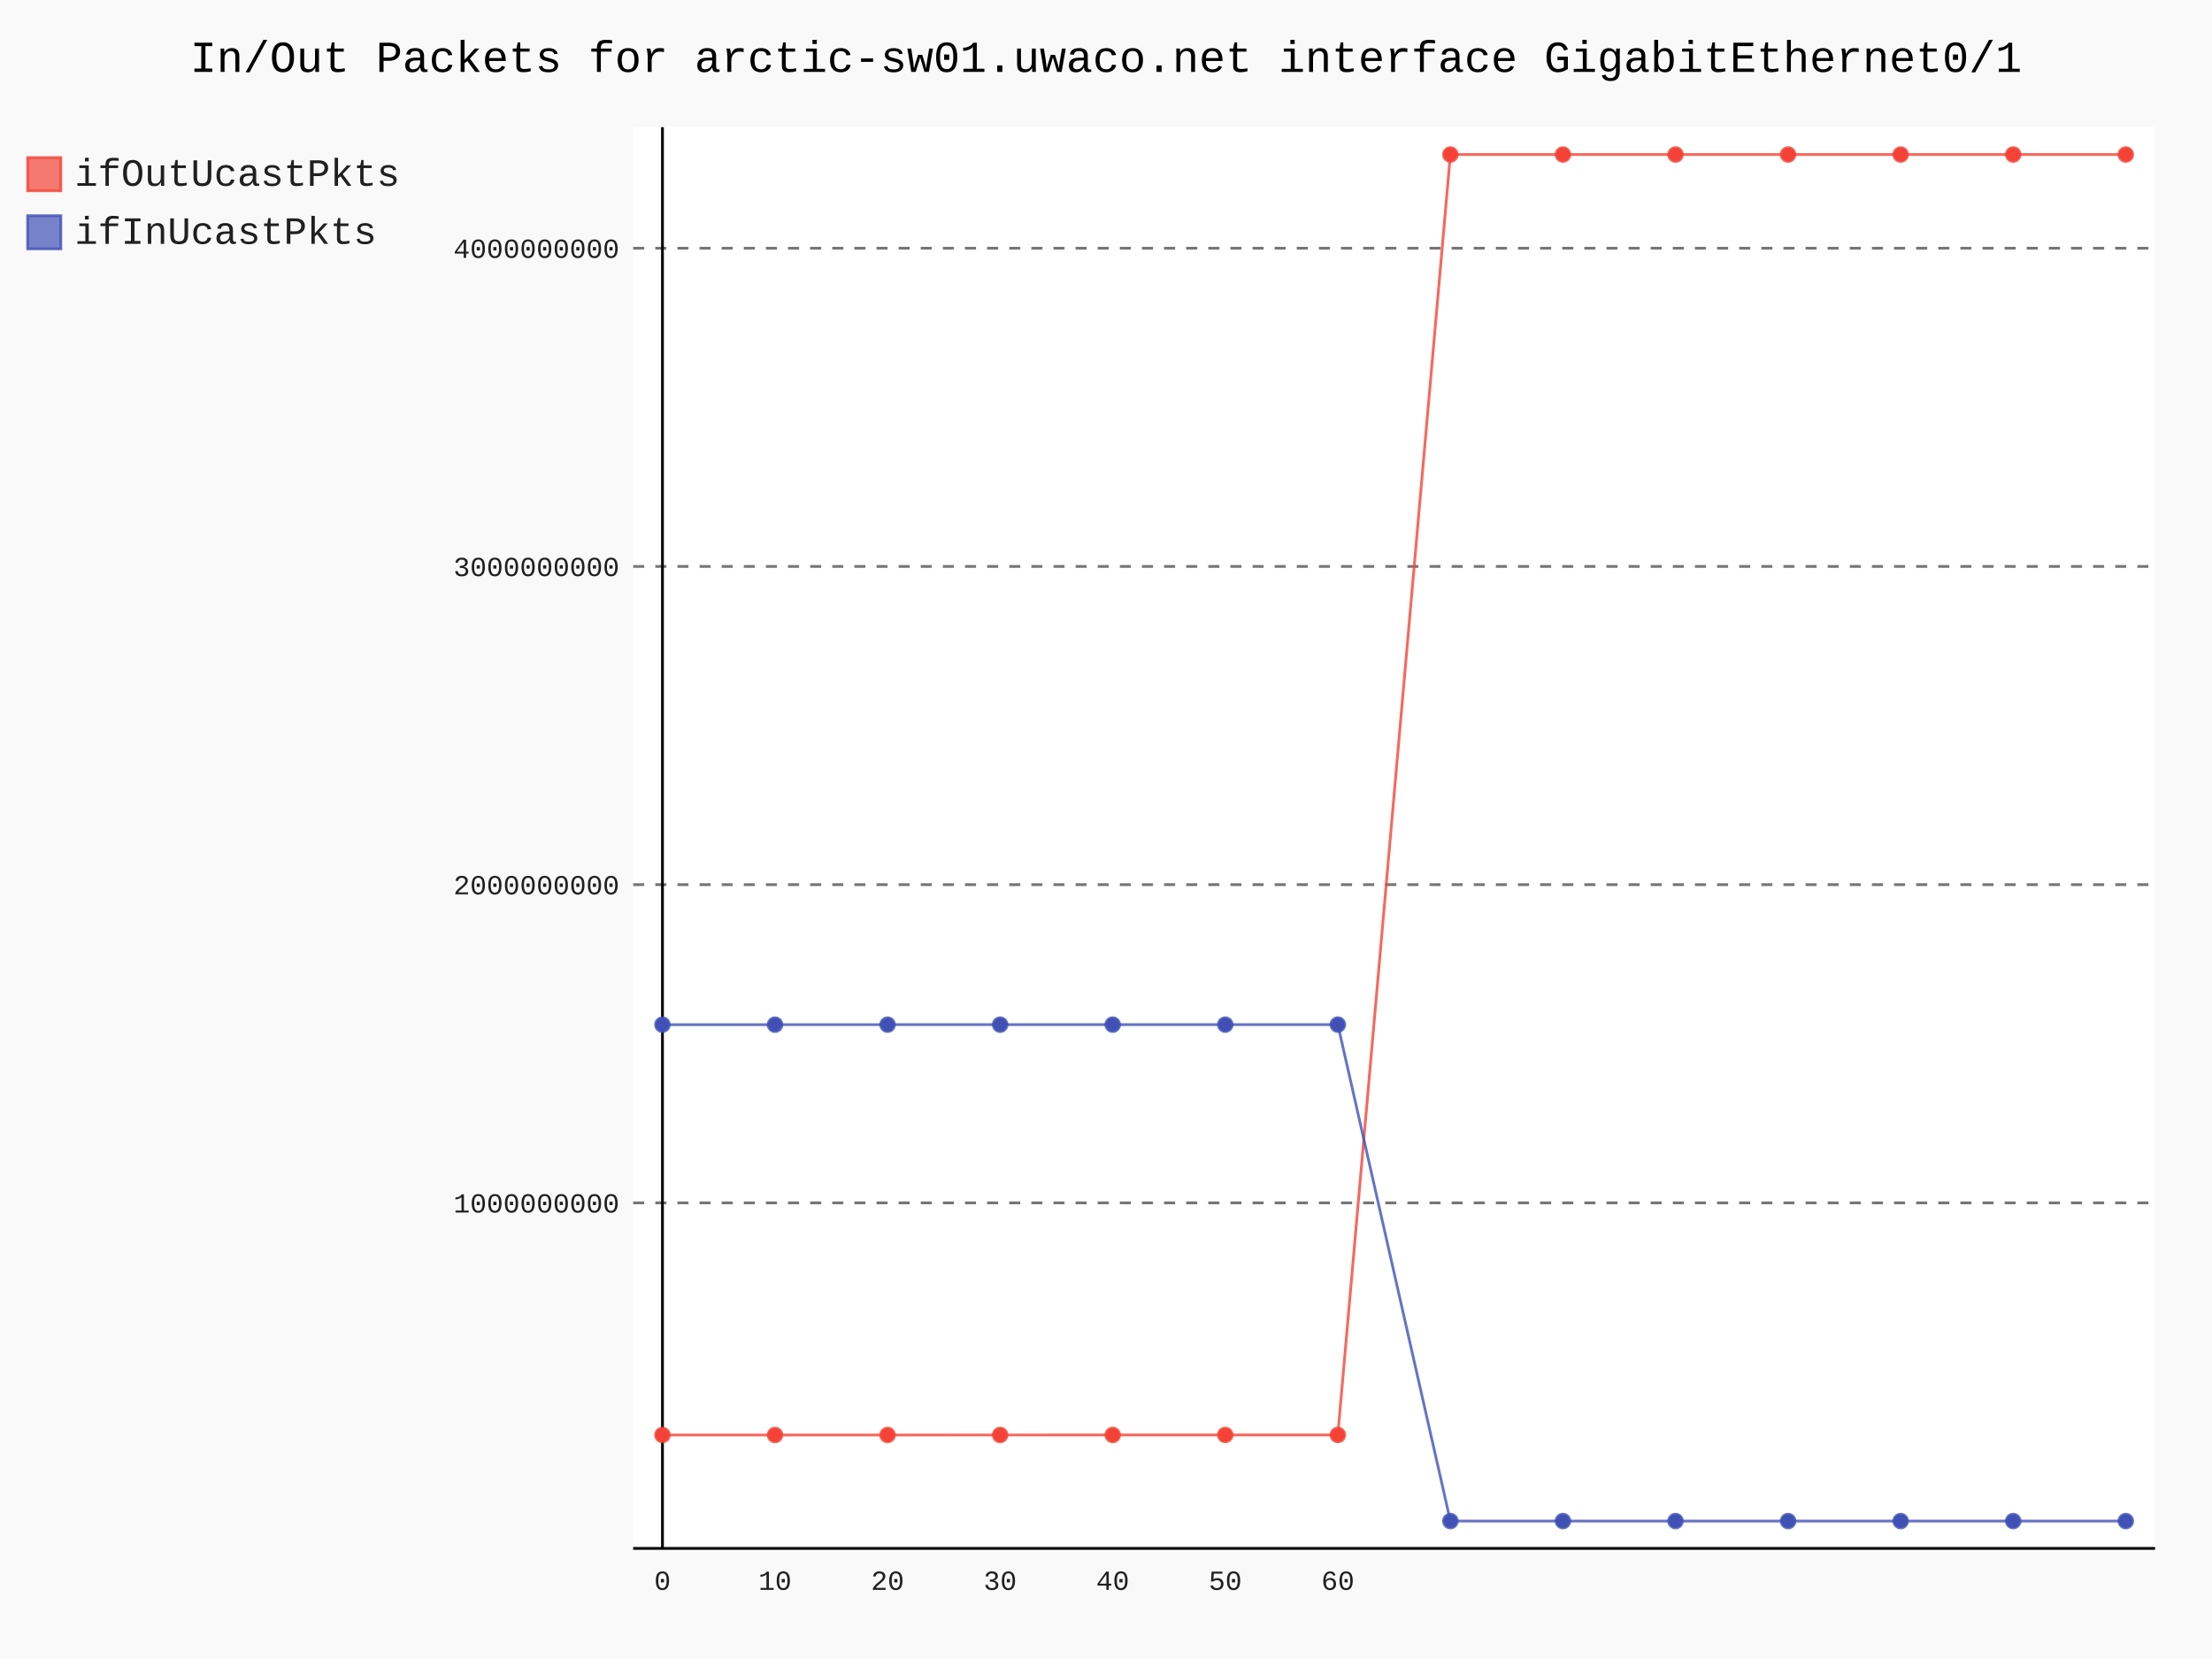
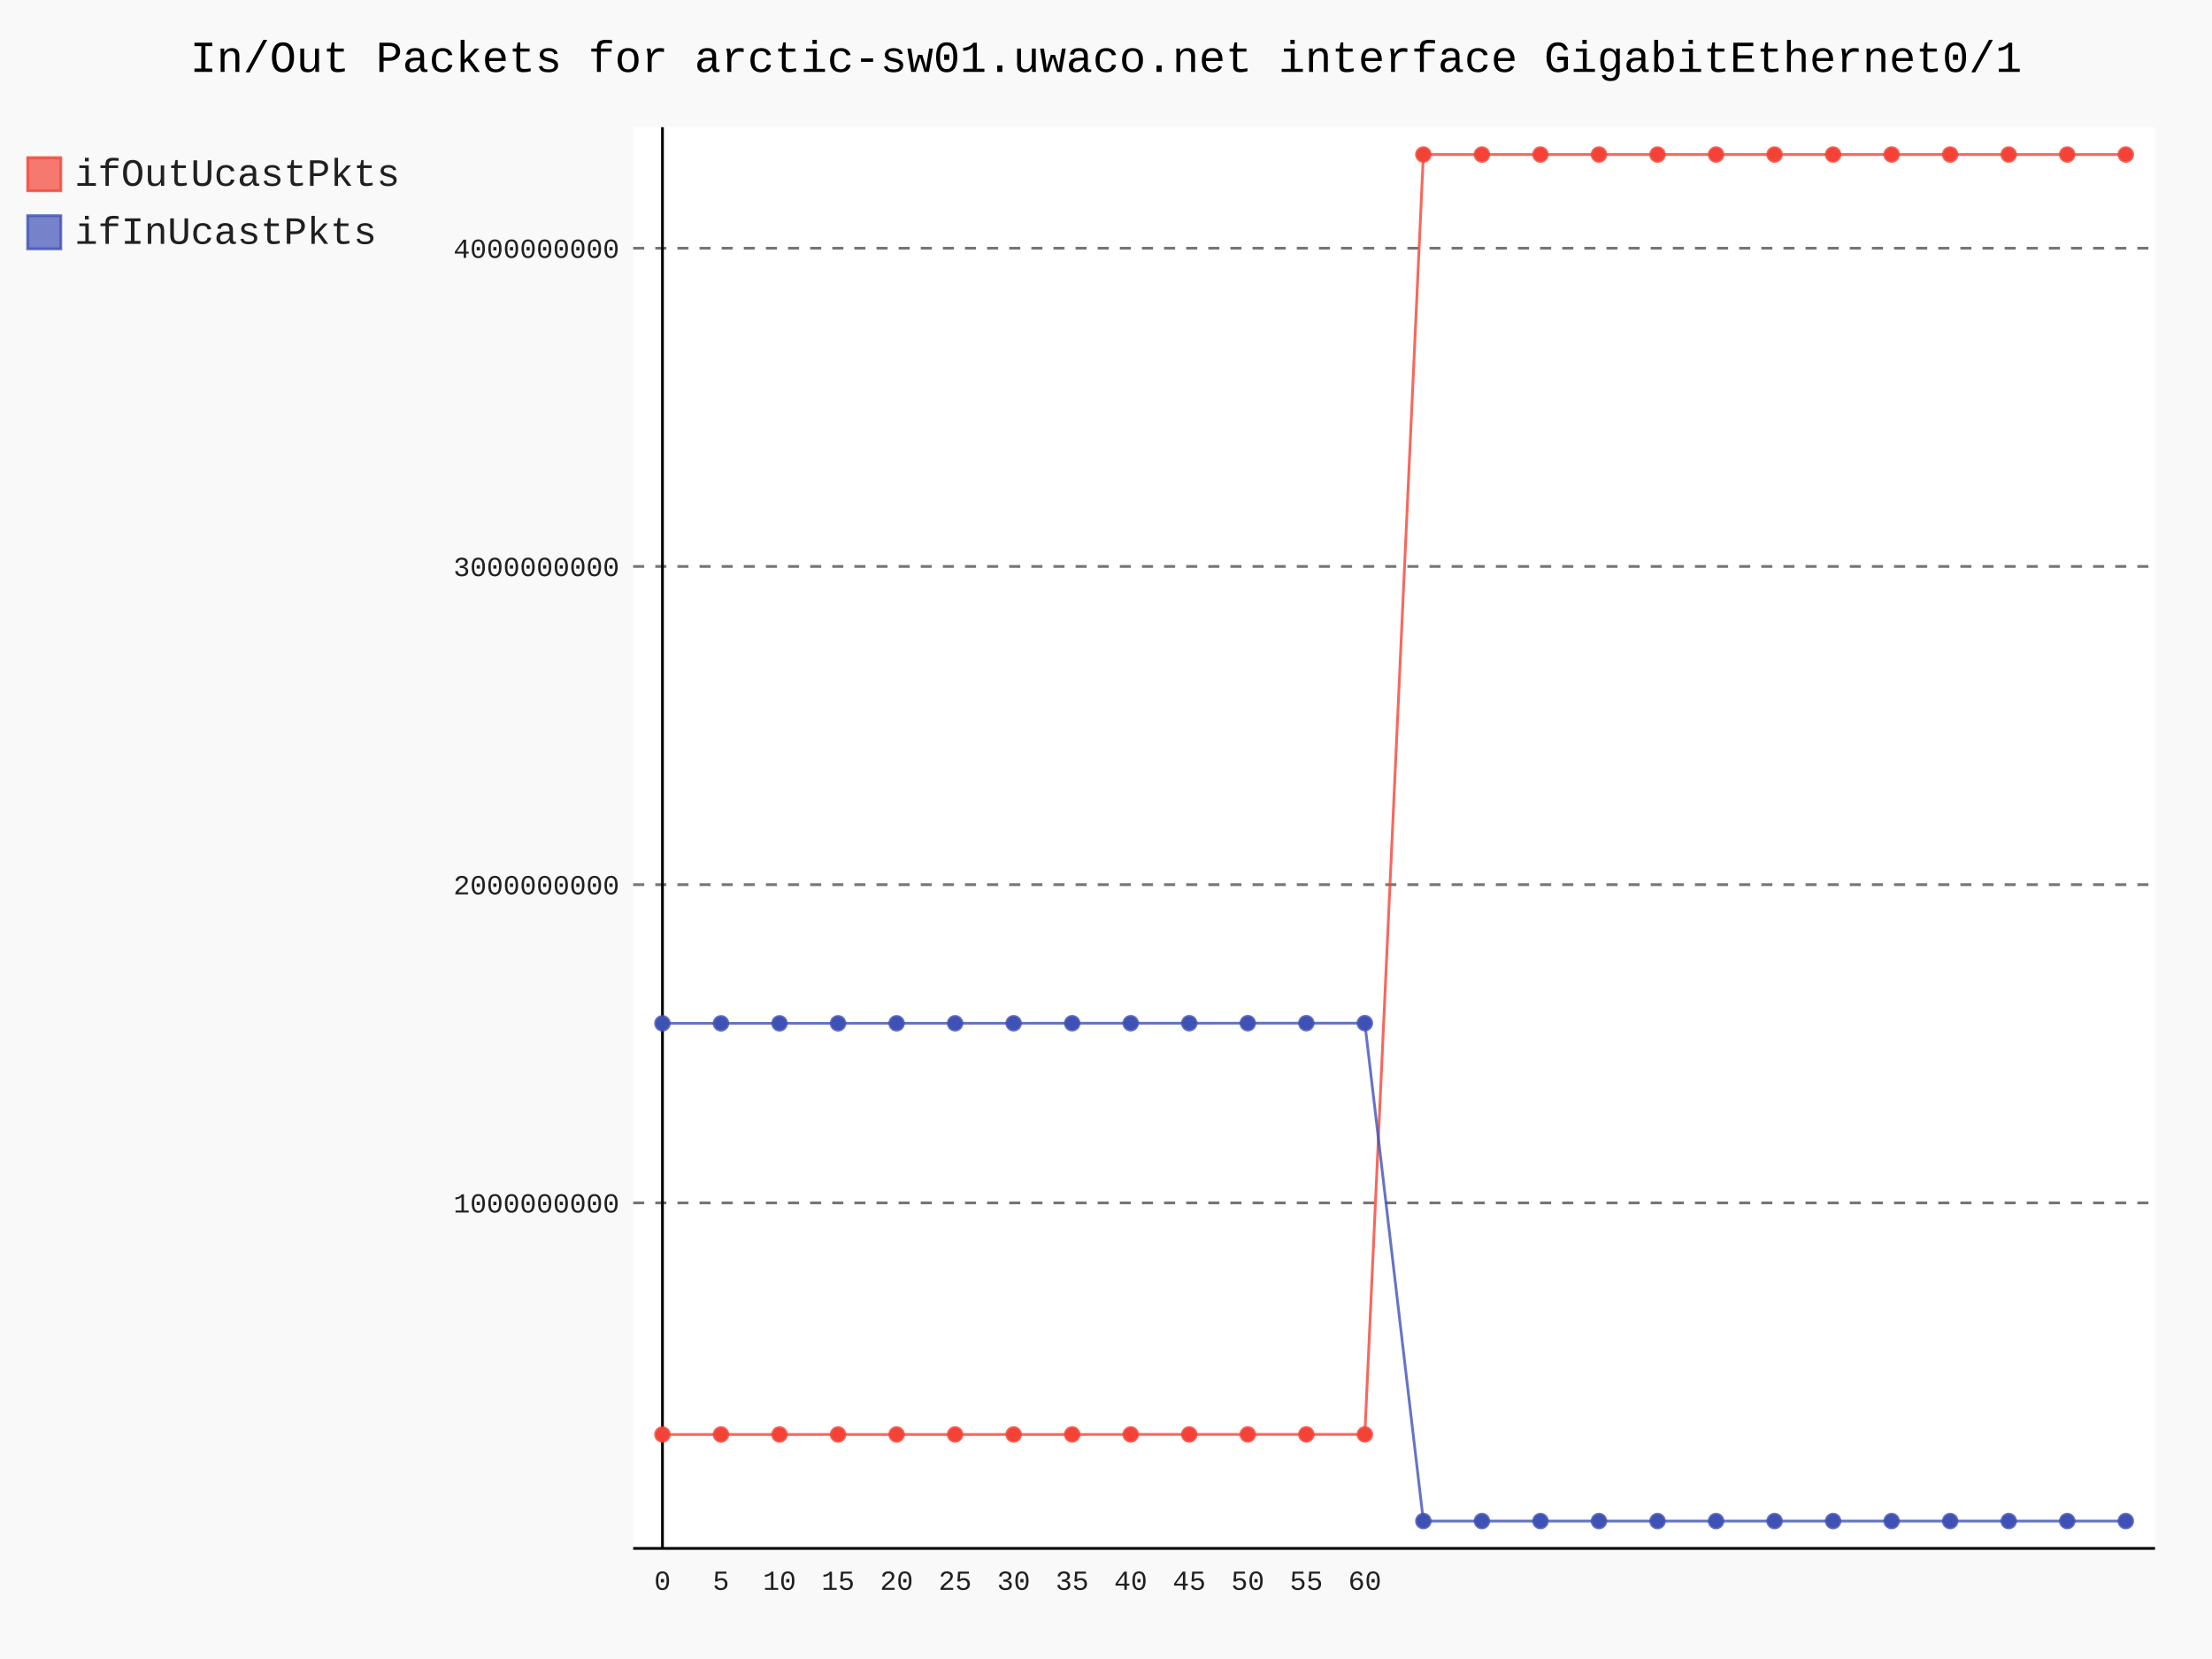
- <svg xmlns="http://www.w3.org/2000/svg" id="chart-a5cdd4bd-61c1-44d6-a1af-fa9cfbf0df69" class="pygal-chart" viewBox="0 0 800 600">
+ <svg xmlns="http://www.w3.org/2000/svg" id="chart-4eb6a1b2-ee6c-4268-ba26-3c210486e9d5" class="pygal-chart" viewBox="0 0 800 600">
  <defs>
-     <style type="text/css">#chart-a5cdd4bd-61c1-44d6-a1af-fa9cfbf0df69{-webkit-user-select:none;-webkit-font-smoothing:antialiased;font-family:Consolas,"Liberation Mono",Menlo,Courier,monospace}#chart-a5cdd4bd-61c1-44d6-a1af-fa9cfbf0df69 .title{font-family:Consolas,"Liberation Mono",Menlo,Courier,monospace;font-size:16px}#chart-a5cdd4bd-61c1-44d6-a1af-fa9cfbf0df69 .legends .legend text{font-family:Consolas,"Liberation Mono",Menlo,Courier,monospace;font-size:14px}#chart-a5cdd4bd-61c1-44d6-a1af-fa9cfbf0df69 .axis text{font-family:Consolas,"Liberation Mono",Menlo,Courier,monospace;font-size:10px}#chart-a5cdd4bd-61c1-44d6-a1af-fa9cfbf0df69 .axis text.major{font-family:Consolas,"Liberation Mono",Menlo,Courier,monospace;font-size:10px}#chart-a5cdd4bd-61c1-44d6-a1af-fa9cfbf0df69 .text-overlay text.value{font-family:Consolas,"Liberation Mono",Menlo,Courier,monospace;font-size:16px}#chart-a5cdd4bd-61c1-44d6-a1af-fa9cfbf0df69 .text-overlay text.label{font-family:Consolas,"Liberation Mono",Menlo,Courier,monospace;font-size:10px}#chart-a5cdd4bd-61c1-44d6-a1af-fa9cfbf0df69 .tooltip{font-family:Consolas,"Liberation Mono",Menlo,Courier,monospace;font-size:14px}#chart-a5cdd4bd-61c1-44d6-a1af-fa9cfbf0df69 text.no_data{font-family:Consolas,"Liberation Mono",Menlo,Courier,monospace;font-size:64px}
- #chart-a5cdd4bd-61c1-44d6-a1af-fa9cfbf0df69{background-color:rgba(249,249,249,1)}#chart-a5cdd4bd-61c1-44d6-a1af-fa9cfbf0df69 path,#chart-a5cdd4bd-61c1-44d6-a1af-fa9cfbf0df69 line,#chart-a5cdd4bd-61c1-44d6-a1af-fa9cfbf0df69 rect,#chart-a5cdd4bd-61c1-44d6-a1af-fa9cfbf0df69 circle{-webkit-transition:150ms;-moz-transition:150ms;transition:150ms}#chart-a5cdd4bd-61c1-44d6-a1af-fa9cfbf0df69 .graph &gt; .background{fill:rgba(249,249,249,1)}#chart-a5cdd4bd-61c1-44d6-a1af-fa9cfbf0df69 .plot &gt; .background{fill:rgba(255,255,255,1)}#chart-a5cdd4bd-61c1-44d6-a1af-fa9cfbf0df69 .graph{fill:rgba(0,0,0,.87)}#chart-a5cdd4bd-61c1-44d6-a1af-fa9cfbf0df69 text.no_data{fill:rgba(0,0,0,1)}#chart-a5cdd4bd-61c1-44d6-a1af-fa9cfbf0df69 .title{fill:rgba(0,0,0,1)}#chart-a5cdd4bd-61c1-44d6-a1af-fa9cfbf0df69 .legends .legend text{fill:rgba(0,0,0,.87)}#chart-a5cdd4bd-61c1-44d6-a1af-fa9cfbf0df69 .legends .legend:hover text{fill:rgba(0,0,0,1)}#chart-a5cdd4bd-61c1-44d6-a1af-fa9cfbf0df69 .axis .line{stroke:rgba(0,0,0,1)}#chart-a5cdd4bd-61c1-44d6-a1af-fa9cfbf0df69 .axis .guide.line{stroke:rgba(0,0,0,.54)}#chart-a5cdd4bd-61c1-44d6-a1af-fa9cfbf0df69 .axis .major.line{stroke:rgba(0,0,0,.87)}#chart-a5cdd4bd-61c1-44d6-a1af-fa9cfbf0df69 .axis text.major{fill:rgba(0,0,0,1)}#chart-a5cdd4bd-61c1-44d6-a1af-fa9cfbf0df69 .axis.y .guides:hover .guide.line,#chart-a5cdd4bd-61c1-44d6-a1af-fa9cfbf0df69 .line-graph .axis.x .guides:hover .guide.line,#chart-a5cdd4bd-61c1-44d6-a1af-fa9cfbf0df69 .stackedline-graph .axis.x .guides:hover .guide.line,#chart-a5cdd4bd-61c1-44d6-a1af-fa9cfbf0df69 .xy-graph .axis.x .guides:hover .guide.line{stroke:rgba(0,0,0,1)}#chart-a5cdd4bd-61c1-44d6-a1af-fa9cfbf0df69 .axis .guides:hover text{fill:rgba(0,0,0,1)}#chart-a5cdd4bd-61c1-44d6-a1af-fa9cfbf0df69 .reactive{fill-opacity:.7;stroke-opacity:.8}#chart-a5cdd4bd-61c1-44d6-a1af-fa9cfbf0df69 .ci{stroke:rgba(0,0,0,.87)}#chart-a5cdd4bd-61c1-44d6-a1af-fa9cfbf0df69 .reactive.active,#chart-a5cdd4bd-61c1-44d6-a1af-fa9cfbf0df69 .active .reactive{fill-opacity:.8;stroke-opacity:.9;stroke-width:4}#chart-a5cdd4bd-61c1-44d6-a1af-fa9cfbf0df69 .ci .reactive.active{stroke-width:1.5}#chart-a5cdd4bd-61c1-44d6-a1af-fa9cfbf0df69 .series text{fill:rgba(0,0,0,1)}#chart-a5cdd4bd-61c1-44d6-a1af-fa9cfbf0df69 .tooltip rect{fill:rgba(255,255,255,1);stroke:rgba(0,0,0,1);-webkit-transition:opacity 150ms;-moz-transition:opacity 150ms;transition:opacity 150ms}#chart-a5cdd4bd-61c1-44d6-a1af-fa9cfbf0df69 .tooltip .label{fill:rgba(0,0,0,.87)}#chart-a5cdd4bd-61c1-44d6-a1af-fa9cfbf0df69 .tooltip .label{fill:rgba(0,0,0,.87)}#chart-a5cdd4bd-61c1-44d6-a1af-fa9cfbf0df69 .tooltip .legend{font-size:.8em;fill:rgba(0,0,0,.54)}#chart-a5cdd4bd-61c1-44d6-a1af-fa9cfbf0df69 .tooltip .x_label{font-size:.6em;fill:rgba(0,0,0,1)}#chart-a5cdd4bd-61c1-44d6-a1af-fa9cfbf0df69 .tooltip .xlink{font-size:.5em;text-decoration:underline}#chart-a5cdd4bd-61c1-44d6-a1af-fa9cfbf0df69 .tooltip .value{font-size:1.5em}#chart-a5cdd4bd-61c1-44d6-a1af-fa9cfbf0df69 .bound{font-size:.5em}#chart-a5cdd4bd-61c1-44d6-a1af-fa9cfbf0df69 .max-value{font-size:.75em;fill:rgba(0,0,0,.54)}#chart-a5cdd4bd-61c1-44d6-a1af-fa9cfbf0df69 .map-element{fill:rgba(255,255,255,1);stroke:rgba(0,0,0,.54) !important}#chart-a5cdd4bd-61c1-44d6-a1af-fa9cfbf0df69 .map-element .reactive{fill-opacity:inherit;stroke-opacity:inherit}#chart-a5cdd4bd-61c1-44d6-a1af-fa9cfbf0df69 .color-0,#chart-a5cdd4bd-61c1-44d6-a1af-fa9cfbf0df69 .color-0 a:visited{stroke:#F44336;fill:#F44336}#chart-a5cdd4bd-61c1-44d6-a1af-fa9cfbf0df69 .color-1,#chart-a5cdd4bd-61c1-44d6-a1af-fa9cfbf0df69 .color-1 a:visited{stroke:#3F51B5;fill:#3F51B5}#chart-a5cdd4bd-61c1-44d6-a1af-fa9cfbf0df69 .text-overlay .color-0 text{fill:black}#chart-a5cdd4bd-61c1-44d6-a1af-fa9cfbf0df69 .text-overlay .color-1 text{fill:black}
- #chart-a5cdd4bd-61c1-44d6-a1af-fa9cfbf0df69 text.no_data{text-anchor:middle}#chart-a5cdd4bd-61c1-44d6-a1af-fa9cfbf0df69 .guide.line{fill:none}#chart-a5cdd4bd-61c1-44d6-a1af-fa9cfbf0df69 .centered{text-anchor:middle}#chart-a5cdd4bd-61c1-44d6-a1af-fa9cfbf0df69 .title{text-anchor:middle}#chart-a5cdd4bd-61c1-44d6-a1af-fa9cfbf0df69 .legends .legend text{fill-opacity:1}#chart-a5cdd4bd-61c1-44d6-a1af-fa9cfbf0df69 .axis.x text{text-anchor:middle}#chart-a5cdd4bd-61c1-44d6-a1af-fa9cfbf0df69 .axis.x:not(.web) text[transform]{text-anchor:start}#chart-a5cdd4bd-61c1-44d6-a1af-fa9cfbf0df69 .axis.x:not(.web) text[transform].backwards{text-anchor:end}#chart-a5cdd4bd-61c1-44d6-a1af-fa9cfbf0df69 .axis.y text{text-anchor:end}#chart-a5cdd4bd-61c1-44d6-a1af-fa9cfbf0df69 .axis.y text[transform].backwards{text-anchor:start}#chart-a5cdd4bd-61c1-44d6-a1af-fa9cfbf0df69 .axis.y2 text{text-anchor:start}#chart-a5cdd4bd-61c1-44d6-a1af-fa9cfbf0df69 .axis.y2 text[transform].backwards{text-anchor:end}#chart-a5cdd4bd-61c1-44d6-a1af-fa9cfbf0df69 .axis .guide.line{stroke-dasharray:4,4}#chart-a5cdd4bd-61c1-44d6-a1af-fa9cfbf0df69 .axis .major.guide.line{stroke-dasharray:6,6}#chart-a5cdd4bd-61c1-44d6-a1af-fa9cfbf0df69 .horizontal .axis.y .guide.line,#chart-a5cdd4bd-61c1-44d6-a1af-fa9cfbf0df69 .horizontal .axis.y2 .guide.line,#chart-a5cdd4bd-61c1-44d6-a1af-fa9cfbf0df69 .vertical .axis.x .guide.line{opacity:0}#chart-a5cdd4bd-61c1-44d6-a1af-fa9cfbf0df69 .horizontal .axis.always_show .guide.line,#chart-a5cdd4bd-61c1-44d6-a1af-fa9cfbf0df69 .vertical .axis.always_show .guide.line{opacity:1 !important}#chart-a5cdd4bd-61c1-44d6-a1af-fa9cfbf0df69 .axis.y .guides:hover .guide.line,#chart-a5cdd4bd-61c1-44d6-a1af-fa9cfbf0df69 .axis.y2 .guides:hover .guide.line,#chart-a5cdd4bd-61c1-44d6-a1af-fa9cfbf0df69 .axis.x .guides:hover .guide.line{opacity:1}#chart-a5cdd4bd-61c1-44d6-a1af-fa9cfbf0df69 .axis .guides:hover text{opacity:1}#chart-a5cdd4bd-61c1-44d6-a1af-fa9cfbf0df69 .nofill{fill:none}#chart-a5cdd4bd-61c1-44d6-a1af-fa9cfbf0df69 .subtle-fill{fill-opacity:.2}#chart-a5cdd4bd-61c1-44d6-a1af-fa9cfbf0df69 .dot{stroke-width:1px;fill-opacity:1}#chart-a5cdd4bd-61c1-44d6-a1af-fa9cfbf0df69 .dot.active{stroke-width:5px}#chart-a5cdd4bd-61c1-44d6-a1af-fa9cfbf0df69 .dot.negative{fill:transparent}#chart-a5cdd4bd-61c1-44d6-a1af-fa9cfbf0df69 text,#chart-a5cdd4bd-61c1-44d6-a1af-fa9cfbf0df69 tspan{stroke:none !important}#chart-a5cdd4bd-61c1-44d6-a1af-fa9cfbf0df69 .series text.active{opacity:1}#chart-a5cdd4bd-61c1-44d6-a1af-fa9cfbf0df69 .tooltip rect{fill-opacity:.95;stroke-width:.5}#chart-a5cdd4bd-61c1-44d6-a1af-fa9cfbf0df69 .tooltip text{fill-opacity:1}#chart-a5cdd4bd-61c1-44d6-a1af-fa9cfbf0df69 .showable{visibility:hidden}#chart-a5cdd4bd-61c1-44d6-a1af-fa9cfbf0df69 .showable.shown{visibility:visible}#chart-a5cdd4bd-61c1-44d6-a1af-fa9cfbf0df69 .gauge-background{fill:rgba(229,229,229,1);stroke:none}#chart-a5cdd4bd-61c1-44d6-a1af-fa9cfbf0df69 .bg-lines{stroke:rgba(249,249,249,1);stroke-width:2px}</style>
+     <style type="text/css">#chart-4eb6a1b2-ee6c-4268-ba26-3c210486e9d5{-webkit-user-select:none;-webkit-font-smoothing:antialiased;font-family:Consolas,"Liberation Mono",Menlo,Courier,monospace}#chart-4eb6a1b2-ee6c-4268-ba26-3c210486e9d5 .title{font-family:Consolas,"Liberation Mono",Menlo,Courier,monospace;font-size:16px}#chart-4eb6a1b2-ee6c-4268-ba26-3c210486e9d5 .legends .legend text{font-family:Consolas,"Liberation Mono",Menlo,Courier,monospace;font-size:14px}#chart-4eb6a1b2-ee6c-4268-ba26-3c210486e9d5 .axis text{font-family:Consolas,"Liberation Mono",Menlo,Courier,monospace;font-size:10px}#chart-4eb6a1b2-ee6c-4268-ba26-3c210486e9d5 .axis text.major{font-family:Consolas,"Liberation Mono",Menlo,Courier,monospace;font-size:10px}#chart-4eb6a1b2-ee6c-4268-ba26-3c210486e9d5 .text-overlay text.value{font-family:Consolas,"Liberation Mono",Menlo,Courier,monospace;font-size:16px}#chart-4eb6a1b2-ee6c-4268-ba26-3c210486e9d5 .text-overlay text.label{font-family:Consolas,"Liberation Mono",Menlo,Courier,monospace;font-size:10px}#chart-4eb6a1b2-ee6c-4268-ba26-3c210486e9d5 .tooltip{font-family:Consolas,"Liberation Mono",Menlo,Courier,monospace;font-size:14px}#chart-4eb6a1b2-ee6c-4268-ba26-3c210486e9d5 text.no_data{font-family:Consolas,"Liberation Mono",Menlo,Courier,monospace;font-size:64px}
+ #chart-4eb6a1b2-ee6c-4268-ba26-3c210486e9d5{background-color:rgba(249,249,249,1)}#chart-4eb6a1b2-ee6c-4268-ba26-3c210486e9d5 path,#chart-4eb6a1b2-ee6c-4268-ba26-3c210486e9d5 line,#chart-4eb6a1b2-ee6c-4268-ba26-3c210486e9d5 rect,#chart-4eb6a1b2-ee6c-4268-ba26-3c210486e9d5 circle{-webkit-transition:150ms;-moz-transition:150ms;transition:150ms}#chart-4eb6a1b2-ee6c-4268-ba26-3c210486e9d5 .graph &gt; .background{fill:rgba(249,249,249,1)}#chart-4eb6a1b2-ee6c-4268-ba26-3c210486e9d5 .plot &gt; .background{fill:rgba(255,255,255,1)}#chart-4eb6a1b2-ee6c-4268-ba26-3c210486e9d5 .graph{fill:rgba(0,0,0,.87)}#chart-4eb6a1b2-ee6c-4268-ba26-3c210486e9d5 text.no_data{fill:rgba(0,0,0,1)}#chart-4eb6a1b2-ee6c-4268-ba26-3c210486e9d5 .title{fill:rgba(0,0,0,1)}#chart-4eb6a1b2-ee6c-4268-ba26-3c210486e9d5 .legends .legend text{fill:rgba(0,0,0,.87)}#chart-4eb6a1b2-ee6c-4268-ba26-3c210486e9d5 .legends .legend:hover text{fill:rgba(0,0,0,1)}#chart-4eb6a1b2-ee6c-4268-ba26-3c210486e9d5 .axis .line{stroke:rgba(0,0,0,1)}#chart-4eb6a1b2-ee6c-4268-ba26-3c210486e9d5 .axis .guide.line{stroke:rgba(0,0,0,.54)}#chart-4eb6a1b2-ee6c-4268-ba26-3c210486e9d5 .axis .major.line{stroke:rgba(0,0,0,.87)}#chart-4eb6a1b2-ee6c-4268-ba26-3c210486e9d5 .axis text.major{fill:rgba(0,0,0,1)}#chart-4eb6a1b2-ee6c-4268-ba26-3c210486e9d5 .axis.y .guides:hover .guide.line,#chart-4eb6a1b2-ee6c-4268-ba26-3c210486e9d5 .line-graph .axis.x .guides:hover .guide.line,#chart-4eb6a1b2-ee6c-4268-ba26-3c210486e9d5 .stackedline-graph .axis.x .guides:hover .guide.line,#chart-4eb6a1b2-ee6c-4268-ba26-3c210486e9d5 .xy-graph .axis.x .guides:hover .guide.line{stroke:rgba(0,0,0,1)}#chart-4eb6a1b2-ee6c-4268-ba26-3c210486e9d5 .axis .guides:hover text{fill:rgba(0,0,0,1)}#chart-4eb6a1b2-ee6c-4268-ba26-3c210486e9d5 .reactive{fill-opacity:.7;stroke-opacity:.8}#chart-4eb6a1b2-ee6c-4268-ba26-3c210486e9d5 .ci{stroke:rgba(0,0,0,.87)}#chart-4eb6a1b2-ee6c-4268-ba26-3c210486e9d5 .reactive.active,#chart-4eb6a1b2-ee6c-4268-ba26-3c210486e9d5 .active .reactive{fill-opacity:.8;stroke-opacity:.9;stroke-width:4}#chart-4eb6a1b2-ee6c-4268-ba26-3c210486e9d5 .ci .reactive.active{stroke-width:1.5}#chart-4eb6a1b2-ee6c-4268-ba26-3c210486e9d5 .series text{fill:rgba(0,0,0,1)}#chart-4eb6a1b2-ee6c-4268-ba26-3c210486e9d5 .tooltip rect{fill:rgba(255,255,255,1);stroke:rgba(0,0,0,1);-webkit-transition:opacity 150ms;-moz-transition:opacity 150ms;transition:opacity 150ms}#chart-4eb6a1b2-ee6c-4268-ba26-3c210486e9d5 .tooltip .label{fill:rgba(0,0,0,.87)}#chart-4eb6a1b2-ee6c-4268-ba26-3c210486e9d5 .tooltip .label{fill:rgba(0,0,0,.87)}#chart-4eb6a1b2-ee6c-4268-ba26-3c210486e9d5 .tooltip .legend{font-size:.8em;fill:rgba(0,0,0,.54)}#chart-4eb6a1b2-ee6c-4268-ba26-3c210486e9d5 .tooltip .x_label{font-size:.6em;fill:rgba(0,0,0,1)}#chart-4eb6a1b2-ee6c-4268-ba26-3c210486e9d5 .tooltip .xlink{font-size:.5em;text-decoration:underline}#chart-4eb6a1b2-ee6c-4268-ba26-3c210486e9d5 .tooltip .value{font-size:1.5em}#chart-4eb6a1b2-ee6c-4268-ba26-3c210486e9d5 .bound{font-size:.5em}#chart-4eb6a1b2-ee6c-4268-ba26-3c210486e9d5 .max-value{font-size:.75em;fill:rgba(0,0,0,.54)}#chart-4eb6a1b2-ee6c-4268-ba26-3c210486e9d5 .map-element{fill:rgba(255,255,255,1);stroke:rgba(0,0,0,.54) !important}#chart-4eb6a1b2-ee6c-4268-ba26-3c210486e9d5 .map-element .reactive{fill-opacity:inherit;stroke-opacity:inherit}#chart-4eb6a1b2-ee6c-4268-ba26-3c210486e9d5 .color-0,#chart-4eb6a1b2-ee6c-4268-ba26-3c210486e9d5 .color-0 a:visited{stroke:#F44336;fill:#F44336}#chart-4eb6a1b2-ee6c-4268-ba26-3c210486e9d5 .color-1,#chart-4eb6a1b2-ee6c-4268-ba26-3c210486e9d5 .color-1 a:visited{stroke:#3F51B5;fill:#3F51B5}#chart-4eb6a1b2-ee6c-4268-ba26-3c210486e9d5 .text-overlay .color-0 text{fill:black}#chart-4eb6a1b2-ee6c-4268-ba26-3c210486e9d5 .text-overlay .color-1 text{fill:black}
+ #chart-4eb6a1b2-ee6c-4268-ba26-3c210486e9d5 text.no_data{text-anchor:middle}#chart-4eb6a1b2-ee6c-4268-ba26-3c210486e9d5 .guide.line{fill:none}#chart-4eb6a1b2-ee6c-4268-ba26-3c210486e9d5 .centered{text-anchor:middle}#chart-4eb6a1b2-ee6c-4268-ba26-3c210486e9d5 .title{text-anchor:middle}#chart-4eb6a1b2-ee6c-4268-ba26-3c210486e9d5 .legends .legend text{fill-opacity:1}#chart-4eb6a1b2-ee6c-4268-ba26-3c210486e9d5 .axis.x text{text-anchor:middle}#chart-4eb6a1b2-ee6c-4268-ba26-3c210486e9d5 .axis.x:not(.web) text[transform]{text-anchor:start}#chart-4eb6a1b2-ee6c-4268-ba26-3c210486e9d5 .axis.x:not(.web) text[transform].backwards{text-anchor:end}#chart-4eb6a1b2-ee6c-4268-ba26-3c210486e9d5 .axis.y text{text-anchor:end}#chart-4eb6a1b2-ee6c-4268-ba26-3c210486e9d5 .axis.y text[transform].backwards{text-anchor:start}#chart-4eb6a1b2-ee6c-4268-ba26-3c210486e9d5 .axis.y2 text{text-anchor:start}#chart-4eb6a1b2-ee6c-4268-ba26-3c210486e9d5 .axis.y2 text[transform].backwards{text-anchor:end}#chart-4eb6a1b2-ee6c-4268-ba26-3c210486e9d5 .axis .guide.line{stroke-dasharray:4,4}#chart-4eb6a1b2-ee6c-4268-ba26-3c210486e9d5 .axis .major.guide.line{stroke-dasharray:6,6}#chart-4eb6a1b2-ee6c-4268-ba26-3c210486e9d5 .horizontal .axis.y .guide.line,#chart-4eb6a1b2-ee6c-4268-ba26-3c210486e9d5 .horizontal .axis.y2 .guide.line,#chart-4eb6a1b2-ee6c-4268-ba26-3c210486e9d5 .vertical .axis.x .guide.line{opacity:0}#chart-4eb6a1b2-ee6c-4268-ba26-3c210486e9d5 .horizontal .axis.always_show .guide.line,#chart-4eb6a1b2-ee6c-4268-ba26-3c210486e9d5 .vertical .axis.always_show .guide.line{opacity:1 !important}#chart-4eb6a1b2-ee6c-4268-ba26-3c210486e9d5 .axis.y .guides:hover .guide.line,#chart-4eb6a1b2-ee6c-4268-ba26-3c210486e9d5 .axis.y2 .guides:hover .guide.line,#chart-4eb6a1b2-ee6c-4268-ba26-3c210486e9d5 .axis.x .guides:hover .guide.line{opacity:1}#chart-4eb6a1b2-ee6c-4268-ba26-3c210486e9d5 .axis .guides:hover text{opacity:1}#chart-4eb6a1b2-ee6c-4268-ba26-3c210486e9d5 .nofill{fill:none}#chart-4eb6a1b2-ee6c-4268-ba26-3c210486e9d5 .subtle-fill{fill-opacity:.2}#chart-4eb6a1b2-ee6c-4268-ba26-3c210486e9d5 .dot{stroke-width:1px;fill-opacity:1}#chart-4eb6a1b2-ee6c-4268-ba26-3c210486e9d5 .dot.active{stroke-width:5px}#chart-4eb6a1b2-ee6c-4268-ba26-3c210486e9d5 .dot.negative{fill:transparent}#chart-4eb6a1b2-ee6c-4268-ba26-3c210486e9d5 text,#chart-4eb6a1b2-ee6c-4268-ba26-3c210486e9d5 tspan{stroke:none !important}#chart-4eb6a1b2-ee6c-4268-ba26-3c210486e9d5 .series text.active{opacity:1}#chart-4eb6a1b2-ee6c-4268-ba26-3c210486e9d5 .tooltip rect{fill-opacity:.95;stroke-width:.5}#chart-4eb6a1b2-ee6c-4268-ba26-3c210486e9d5 .tooltip text{fill-opacity:1}#chart-4eb6a1b2-ee6c-4268-ba26-3c210486e9d5 .showable{visibility:hidden}#chart-4eb6a1b2-ee6c-4268-ba26-3c210486e9d5 .showable.shown{visibility:visible}#chart-4eb6a1b2-ee6c-4268-ba26-3c210486e9d5 .gauge-background{fill:rgba(229,229,229,1);stroke:none}#chart-4eb6a1b2-ee6c-4268-ba26-3c210486e9d5 .bg-lines{stroke:rgba(249,249,249,1);stroke-width:2px}</style>
  </defs>
  <g class="graph line-graph vertical">
    <rect class="background" height="600" width="800" x="0" y="0" />
    <g class="plot" transform="translate(229, 46)">
      <rect class="background" height="514" width="550.4" x="0" y="0" />
      <g class="axis y">
        <path class="line" d="M0 514 h550.4" />
        <g class="guides">
-           <path class="guide line" d="M0 389.037 h550.4" />
-           <text class="" x="-5" y="392.537">1000000000</text>
-         </g>
-         <g class="guides">
-           <path class="guide line" d="M0 273.948 h550.4" />
-           <text class="" x="-5" y="277.448">2000000000</text>
-         </g>
-         <g class="guides">
-           <path class="guide line" d="M0 158.859 h550.4" />
-           <text class="" x="-5" y="162.359">3000000000</text>
-         </g>
-         <g class="guides">
-           <path class="guide line" d="M0 43.77 h550.4" />
-           <text class="" x="-5" y="47.27">4000000000</text>
+           <path class="guide line" d="M0 389.038 h550.4" />
+           <text class="" x="-5" y="392.538">1000000000</text>
+         </g>
+         <g class="guides">
+           <path class="guide line" d="M0 273.949 h550.4" />
+           <text class="" x="-5" y="277.449">2000000000</text>
+         </g>
+         <g class="guides">
+           <path class="guide line" d="M0 158.86 h550.4" />
+           <text class="" x="-5" y="162.36">3000000000</text>
+         </g>
+         <g class="guides">
+           <path class="guide line" d="M0 43.771 h550.4" />
+           <text class="" x="-5" y="47.271">4000000000</text>
        </g>
      </g>
      <g class="axis x">
        <g class="guides">
          <path class="axis line" d="M10.585 0 v514" />
          <text class="" x="10.585" y="529.0">0</text>
        </g>
        <g class="guides">
-           <path class="guide line" d="M51.295 0 v514" />
-           <text class="" x="51.295" y="529.0">10</text>
-         </g>
-         <g class="guides">
-           <path class="guide line" d="M92.005 0 v514" />
-           <text class="" x="92.005" y="529.0">20</text>
-         </g>
-         <g class="guides">
-           <path class="guide line" d="M132.715 0 v514" />
-           <text class="" x="132.715" y="529.0">30</text>
-         </g>
-         <g class="guides">
-           <path class="guide line" d="M173.425 0 v514" />
-           <text class="" x="173.425" y="529.0">40</text>
-         </g>
-         <g class="guides">
-           <path class="guide line" d="M214.135 0 v514" />
-           <text class="" x="214.135" y="529.0">50</text>
-         </g>
-         <g class="guides">
-           <path class="guide line" d="M254.845 0 v514" />
-           <text class="" x="254.845" y="529.0">60</text>
+           <path class="guide line" d="M31.754 0 v514" />
+           <text class="" x="31.754" y="529.0">5</text>
+         </g>
+         <g class="guides">
+           <path class="guide line" d="M52.923 0 v514" />
+           <text class="" x="52.923" y="529.0">10</text>
+         </g>
+         <g class="guides">
+           <path class="guide line" d="M74.092 0 v514" />
+           <text class="" x="74.092" y="529.0">15</text>
+         </g>
+         <g class="guides">
+           <path class="guide line" d="M95.262 0 v514" />
+           <text class="" x="95.262" y="529.0">20</text>
+         </g>
+         <g class="guides">
+           <path class="guide line" d="M116.431 0 v514" />
+           <text class="" x="116.431" y="529.0">25</text>
+         </g>
+         <g class="guides">
+           <path class="guide line" d="M137.6 0 v514" />
+           <text class="" x="137.6" y="529.0">30</text>
+         </g>
+         <g class="guides">
+           <path class="guide line" d="M158.769 0 v514" />
+           <text class="" x="158.769" y="529.0">35</text>
+         </g>
+         <g class="guides">
+           <path class="guide line" d="M179.938 0 v514" />
+           <text class="" x="179.938" y="529.0">40</text>
+         </g>
+         <g class="guides">
+           <path class="guide line" d="M201.108 0 v514" />
+           <text class="" x="201.108" y="529.0">45</text>
+         </g>
+         <g class="guides">
+           <path class="guide line" d="M222.277 0 v514" />
+           <text class="" x="222.277" y="529.0">50</text>
+         </g>
+         <g class="guides">
+           <path class="guide line" d="M243.446 0 v514" />
+           <text class="" x="243.446" y="529.0">55</text>
+         </g>
+         <g class="guides">
+           <path class="guide line" d="M264.615 0 v514" />
+           <text class="" x="264.615" y="529.0">60</text>
        </g>
      </g>
      <g class="series serie-0 color-0">
-         <path class="line reactive nofill" d="M10.585 472.985 L51.295 472.982 92.005 472.979 132.715 472.976 173.425 472.972 214.135 472.969 254.845 472.966 295.555 9.885 336.265 9.885 376.975 9.885 417.685 9.885 458.395 9.885 499.105 9.885 539.815 9.885" />
+         <path class="line reactive nofill" d="M10.585 472.805 L31.754 472.802 52.923 472.799 74.092 472.797 95.262 472.794 116.431 472.792 137.6 472.789 158.769 472.786 179.938 472.783 201.108 472.781 222.277 472.778 243.446 472.775 264.615 472.773 285.785 9.885 306.954 9.885 328.123 9.885 349.292 9.885 370.462 9.885 391.631 9.885 412.8 9.885 433.969 9.885 455.138 9.885 476.308 9.885 497.477 9.885 518.646 9.885 539.815 9.885" />
      </g>
      <g class="series serie-1 color-1">
-         <path class="line reactive nofill" d="M10.585 324.586 L51.295 324.583 92.005 324.58 132.715 324.576 173.425 324.573 214.135 324.57 254.845 324.567 295.555 504.115 336.265 504.115 376.975 504.115 417.685 504.115 458.395 504.115 499.105 504.115 539.815 504.115" />
+         <path class="line reactive nofill" d="M10.585 324.111 L31.754 324.104 52.923 324.097 74.092 324.091 95.262 324.084 116.431 324.077 137.6 324.071 158.769 324.064 179.938 324.057 201.108 324.052 222.277 324.045 243.446 324.038 264.615 324.032 285.785 504.115 306.954 504.115 328.123 504.115 349.292 504.115 370.462 504.115 391.631 504.115 412.8 504.115 433.969 504.115 455.138 504.115 476.308 504.115 497.477 504.115 518.646 504.115 539.815 504.115" />
      </g>
    </g>
    <g class="titles">
      <text class="title plot_title" x="400.0" y="26">In/Out Packets for arctic-sw01.uwaco.net interface GigabitEthernet0/1</text>
    </g>
    <g class="plot overlay" transform="translate(229, 46)">
      <g class="series serie-0 color-0">
        <g class="dots">
-           <circle class="dot reactive tooltip-trigger" cx="10.585" cy="472.985" r="2.5" />
-         </g>
-         <g class="dots">
-           <circle class="dot reactive tooltip-trigger" cx="51.295" cy="472.982" r="2.5" />
-         </g>
-         <g class="dots">
-           <circle class="dot reactive tooltip-trigger" cx="92.005" cy="472.979" r="2.5" />
-         </g>
-         <g class="dots">
-           <circle class="dot reactive tooltip-trigger" cx="132.715" cy="472.976" r="2.5" />
-         </g>
-         <g class="dots">
-           <circle class="dot reactive tooltip-trigger" cx="173.425" cy="472.972" r="2.5" />
-         </g>
-         <g class="dots">
-           <circle class="dot reactive tooltip-trigger" cx="214.135" cy="472.969" r="2.5" />
-         </g>
-         <g class="dots">
-           <circle class="dot reactive tooltip-trigger" cx="254.845" cy="472.966" r="2.5" />
-         </g>
-         <g class="dots">
-           <circle class="dot reactive tooltip-trigger" cx="295.555" cy="9.885" r="2.5" />
-         </g>
-         <g class="dots">
-           <circle class="dot reactive tooltip-trigger" cx="336.265" cy="9.885" r="2.5" />
-         </g>
-         <g class="dots">
-           <circle class="dot reactive tooltip-trigger" cx="376.975" cy="9.885" r="2.5" />
-         </g>
-         <g class="dots">
-           <circle class="dot reactive tooltip-trigger" cx="417.685" cy="9.885" r="2.5" />
-         </g>
-         <g class="dots">
-           <circle class="dot reactive tooltip-trigger" cx="458.395" cy="9.885" r="2.5" />
-         </g>
-         <g class="dots">
-           <circle class="dot reactive tooltip-trigger" cx="499.105" cy="9.885" r="2.5" />
+           <circle class="dot reactive tooltip-trigger" cx="10.585" cy="472.805" r="2.5" />
+         </g>
+         <g class="dots">
+           <circle class="dot reactive tooltip-trigger" cx="31.754" cy="472.802" r="2.5" />
+         </g>
+         <g class="dots">
+           <circle class="dot reactive tooltip-trigger" cx="52.923" cy="472.799" r="2.5" />
+         </g>
+         <g class="dots">
+           <circle class="dot reactive tooltip-trigger" cx="74.092" cy="472.797" r="2.5" />
+         </g>
+         <g class="dots">
+           <circle class="dot reactive tooltip-trigger" cx="95.262" cy="472.794" r="2.5" />
+         </g>
+         <g class="dots">
+           <circle class="dot reactive tooltip-trigger" cx="116.431" cy="472.792" r="2.5" />
+         </g>
+         <g class="dots">
+           <circle class="dot reactive tooltip-trigger" cx="137.6" cy="472.789" r="2.5" />
+         </g>
+         <g class="dots">
+           <circle class="dot reactive tooltip-trigger" cx="158.769" cy="472.786" r="2.5" />
+         </g>
+         <g class="dots">
+           <circle class="dot reactive tooltip-trigger" cx="179.938" cy="472.783" r="2.5" />
+         </g>
+         <g class="dots">
+           <circle class="dot reactive tooltip-trigger" cx="201.108" cy="472.781" r="2.5" />
+         </g>
+         <g class="dots">
+           <circle class="dot reactive tooltip-trigger" cx="222.277" cy="472.778" r="2.5" />
+         </g>
+         <g class="dots">
+           <circle class="dot reactive tooltip-trigger" cx="243.446" cy="472.775" r="2.5" />
+         </g>
+         <g class="dots">
+           <circle class="dot reactive tooltip-trigger" cx="264.615" cy="472.773" r="2.5" />
+         </g>
+         <g class="dots">
+           <circle class="dot reactive tooltip-trigger" cx="285.785" cy="9.885" r="2.5" />
+         </g>
+         <g class="dots">
+           <circle class="dot reactive tooltip-trigger" cx="306.954" cy="9.885" r="2.5" />
+         </g>
+         <g class="dots">
+           <circle class="dot reactive tooltip-trigger" cx="328.123" cy="9.885" r="2.5" />
+         </g>
+         <g class="dots">
+           <circle class="dot reactive tooltip-trigger" cx="349.292" cy="9.885" r="2.5" />
+         </g>
+         <g class="dots">
+           <circle class="dot reactive tooltip-trigger" cx="370.462" cy="9.885" r="2.5" />
+         </g>
+         <g class="dots">
+           <circle class="dot reactive tooltip-trigger" cx="391.631" cy="9.885" r="2.5" />
+         </g>
+         <g class="dots">
+           <circle class="dot reactive tooltip-trigger" cx="412.8" cy="9.885" r="2.5" />
+         </g>
+         <g class="dots">
+           <circle class="dot reactive tooltip-trigger" cx="433.969" cy="9.885" r="2.5" />
+         </g>
+         <g class="dots">
+           <circle class="dot reactive tooltip-trigger" cx="455.138" cy="9.885" r="2.5" />
+         </g>
+         <g class="dots">
+           <circle class="dot reactive tooltip-trigger" cx="476.308" cy="9.885" r="2.5" />
+         </g>
+         <g class="dots">
+           <circle class="dot reactive tooltip-trigger" cx="497.477" cy="9.885" r="2.5" />
+         </g>
+         <g class="dots">
+           <circle class="dot reactive tooltip-trigger" cx="518.646" cy="9.885" r="2.5" />
        </g>
        <g class="dots">
          <circle class="dot reactive tooltip-trigger" cx="539.815" cy="9.885" r="2.5" />
        </g>
      </g>
      <g class="series serie-1 color-1">
        <g class="dots">
-           <circle class="dot reactive tooltip-trigger" cx="10.585" cy="324.586" r="2.5" />
-         </g>
-         <g class="dots">
-           <circle class="dot reactive tooltip-trigger" cx="51.295" cy="324.583" r="2.5" />
-         </g>
-         <g class="dots">
-           <circle class="dot reactive tooltip-trigger" cx="92.005" cy="324.58" r="2.5" />
-         </g>
-         <g class="dots">
-           <circle class="dot reactive tooltip-trigger" cx="132.715" cy="324.576" r="2.5" />
-         </g>
-         <g class="dots">
-           <circle class="dot reactive tooltip-trigger" cx="173.425" cy="324.573" r="2.5" />
-         </g>
-         <g class="dots">
-           <circle class="dot reactive tooltip-trigger" cx="214.135" cy="324.57" r="2.5" />
-         </g>
-         <g class="dots">
-           <circle class="dot reactive tooltip-trigger" cx="254.845" cy="324.567" r="2.5" />
-         </g>
-         <g class="dots">
-           <circle class="dot reactive tooltip-trigger" cx="295.555" cy="504.115" r="2.5" />
-         </g>
-         <g class="dots">
-           <circle class="dot reactive tooltip-trigger" cx="336.265" cy="504.115" r="2.5" />
-         </g>
-         <g class="dots">
-           <circle class="dot reactive tooltip-trigger" cx="376.975" cy="504.115" r="2.5" />
-         </g>
-         <g class="dots">
-           <circle class="dot reactive tooltip-trigger" cx="417.685" cy="504.115" r="2.5" />
-         </g>
-         <g class="dots">
-           <circle class="dot reactive tooltip-trigger" cx="458.395" cy="504.115" r="2.5" />
-         </g>
-         <g class="dots">
-           <circle class="dot reactive tooltip-trigger" cx="499.105" cy="504.115" r="2.5" />
+           <circle class="dot reactive tooltip-trigger" cx="10.585" cy="324.111" r="2.5" />
+         </g>
+         <g class="dots">
+           <circle class="dot reactive tooltip-trigger" cx="31.754" cy="324.104" r="2.5" />
+         </g>
+         <g class="dots">
+           <circle class="dot reactive tooltip-trigger" cx="52.923" cy="324.097" r="2.5" />
+         </g>
+         <g class="dots">
+           <circle class="dot reactive tooltip-trigger" cx="74.092" cy="324.091" r="2.5" />
+         </g>
+         <g class="dots">
+           <circle class="dot reactive tooltip-trigger" cx="95.262" cy="324.084" r="2.5" />
+         </g>
+         <g class="dots">
+           <circle class="dot reactive tooltip-trigger" cx="116.431" cy="324.077" r="2.5" />
+         </g>
+         <g class="dots">
+           <circle class="dot reactive tooltip-trigger" cx="137.6" cy="324.071" r="2.5" />
+         </g>
+         <g class="dots">
+           <circle class="dot reactive tooltip-trigger" cx="158.769" cy="324.064" r="2.5" />
+         </g>
+         <g class="dots">
+           <circle class="dot reactive tooltip-trigger" cx="179.938" cy="324.057" r="2.5" />
+         </g>
+         <g class="dots">
+           <circle class="dot reactive tooltip-trigger" cx="201.108" cy="324.052" r="2.5" />
+         </g>
+         <g class="dots">
+           <circle class="dot reactive tooltip-trigger" cx="222.277" cy="324.045" r="2.5" />
+         </g>
+         <g class="dots">
+           <circle class="dot reactive tooltip-trigger" cx="243.446" cy="324.038" r="2.5" />
+         </g>
+         <g class="dots">
+           <circle class="dot reactive tooltip-trigger" cx="264.615" cy="324.032" r="2.5" />
+         </g>
+         <g class="dots">
+           <circle class="dot reactive tooltip-trigger" cx="285.785" cy="504.115" r="2.5" />
+         </g>
+         <g class="dots">
+           <circle class="dot reactive tooltip-trigger" cx="306.954" cy="504.115" r="2.5" />
+         </g>
+         <g class="dots">
+           <circle class="dot reactive tooltip-trigger" cx="328.123" cy="504.115" r="2.5" />
+         </g>
+         <g class="dots">
+           <circle class="dot reactive tooltip-trigger" cx="349.292" cy="504.115" r="2.5" />
+         </g>
+         <g class="dots">
+           <circle class="dot reactive tooltip-trigger" cx="370.462" cy="504.115" r="2.5" />
+         </g>
+         <g class="dots">
+           <circle class="dot reactive tooltip-trigger" cx="391.631" cy="504.115" r="2.5" />
+         </g>
+         <g class="dots">
+           <circle class="dot reactive tooltip-trigger" cx="412.8" cy="504.115" r="2.5" />
+         </g>
+         <g class="dots">
+           <circle class="dot reactive tooltip-trigger" cx="433.969" cy="504.115" r="2.5" />
+         </g>
+         <g class="dots">
+           <circle class="dot reactive tooltip-trigger" cx="455.138" cy="504.115" r="2.5" />
+         </g>
+         <g class="dots">
+           <circle class="dot reactive tooltip-trigger" cx="476.308" cy="504.115" r="2.5" />
+         </g>
+         <g class="dots">
+           <circle class="dot reactive tooltip-trigger" cx="497.477" cy="504.115" r="2.5" />
+         </g>
+         <g class="dots">
+           <circle class="dot reactive tooltip-trigger" cx="518.646" cy="504.115" r="2.5" />
        </g>
        <g class="dots">
          <circle class="dot reactive tooltip-trigger" cx="539.815" cy="504.115" r="2.5" />
        </g>
      </g>
    </g>
    <g class="plot text-overlay" transform="translate(229, 46)">
      <g class="series serie-0 color-0" />
      <g class="series serie-1 color-1" />
    </g>
    <g class="plot tooltip-overlay" transform="translate(229, 46)">
      <g class="tooltip" style="opacity: 0" transform="translate(0 0)">
        <rect class="tooltip-box" height="0" rx="0" ry="0" width="0" />
        <g class="text" />
      </g>
    </g>
    <g class="legends" transform="translate(10, 56)">
      <g class="legend reactive activate-serie" id="activate-serie-0">
        <rect class="color-0 reactive" height="12" width="12" x="0.0" y="1.0" />
        <text x="17.0" y="11.2">ifOutUcastPkts</text>
      </g>
      <g class="legend reactive activate-serie" id="activate-serie-1">
        <rect class="color-1 reactive" height="12" width="12" x="0.0" y="22.0" />
        <text x="17.0" y="32.2">ifInUcastPkts</text>
      </g>
    </g>
    <g class="legends" transform="translate(790, 56)" />
  </g>
</svg>
